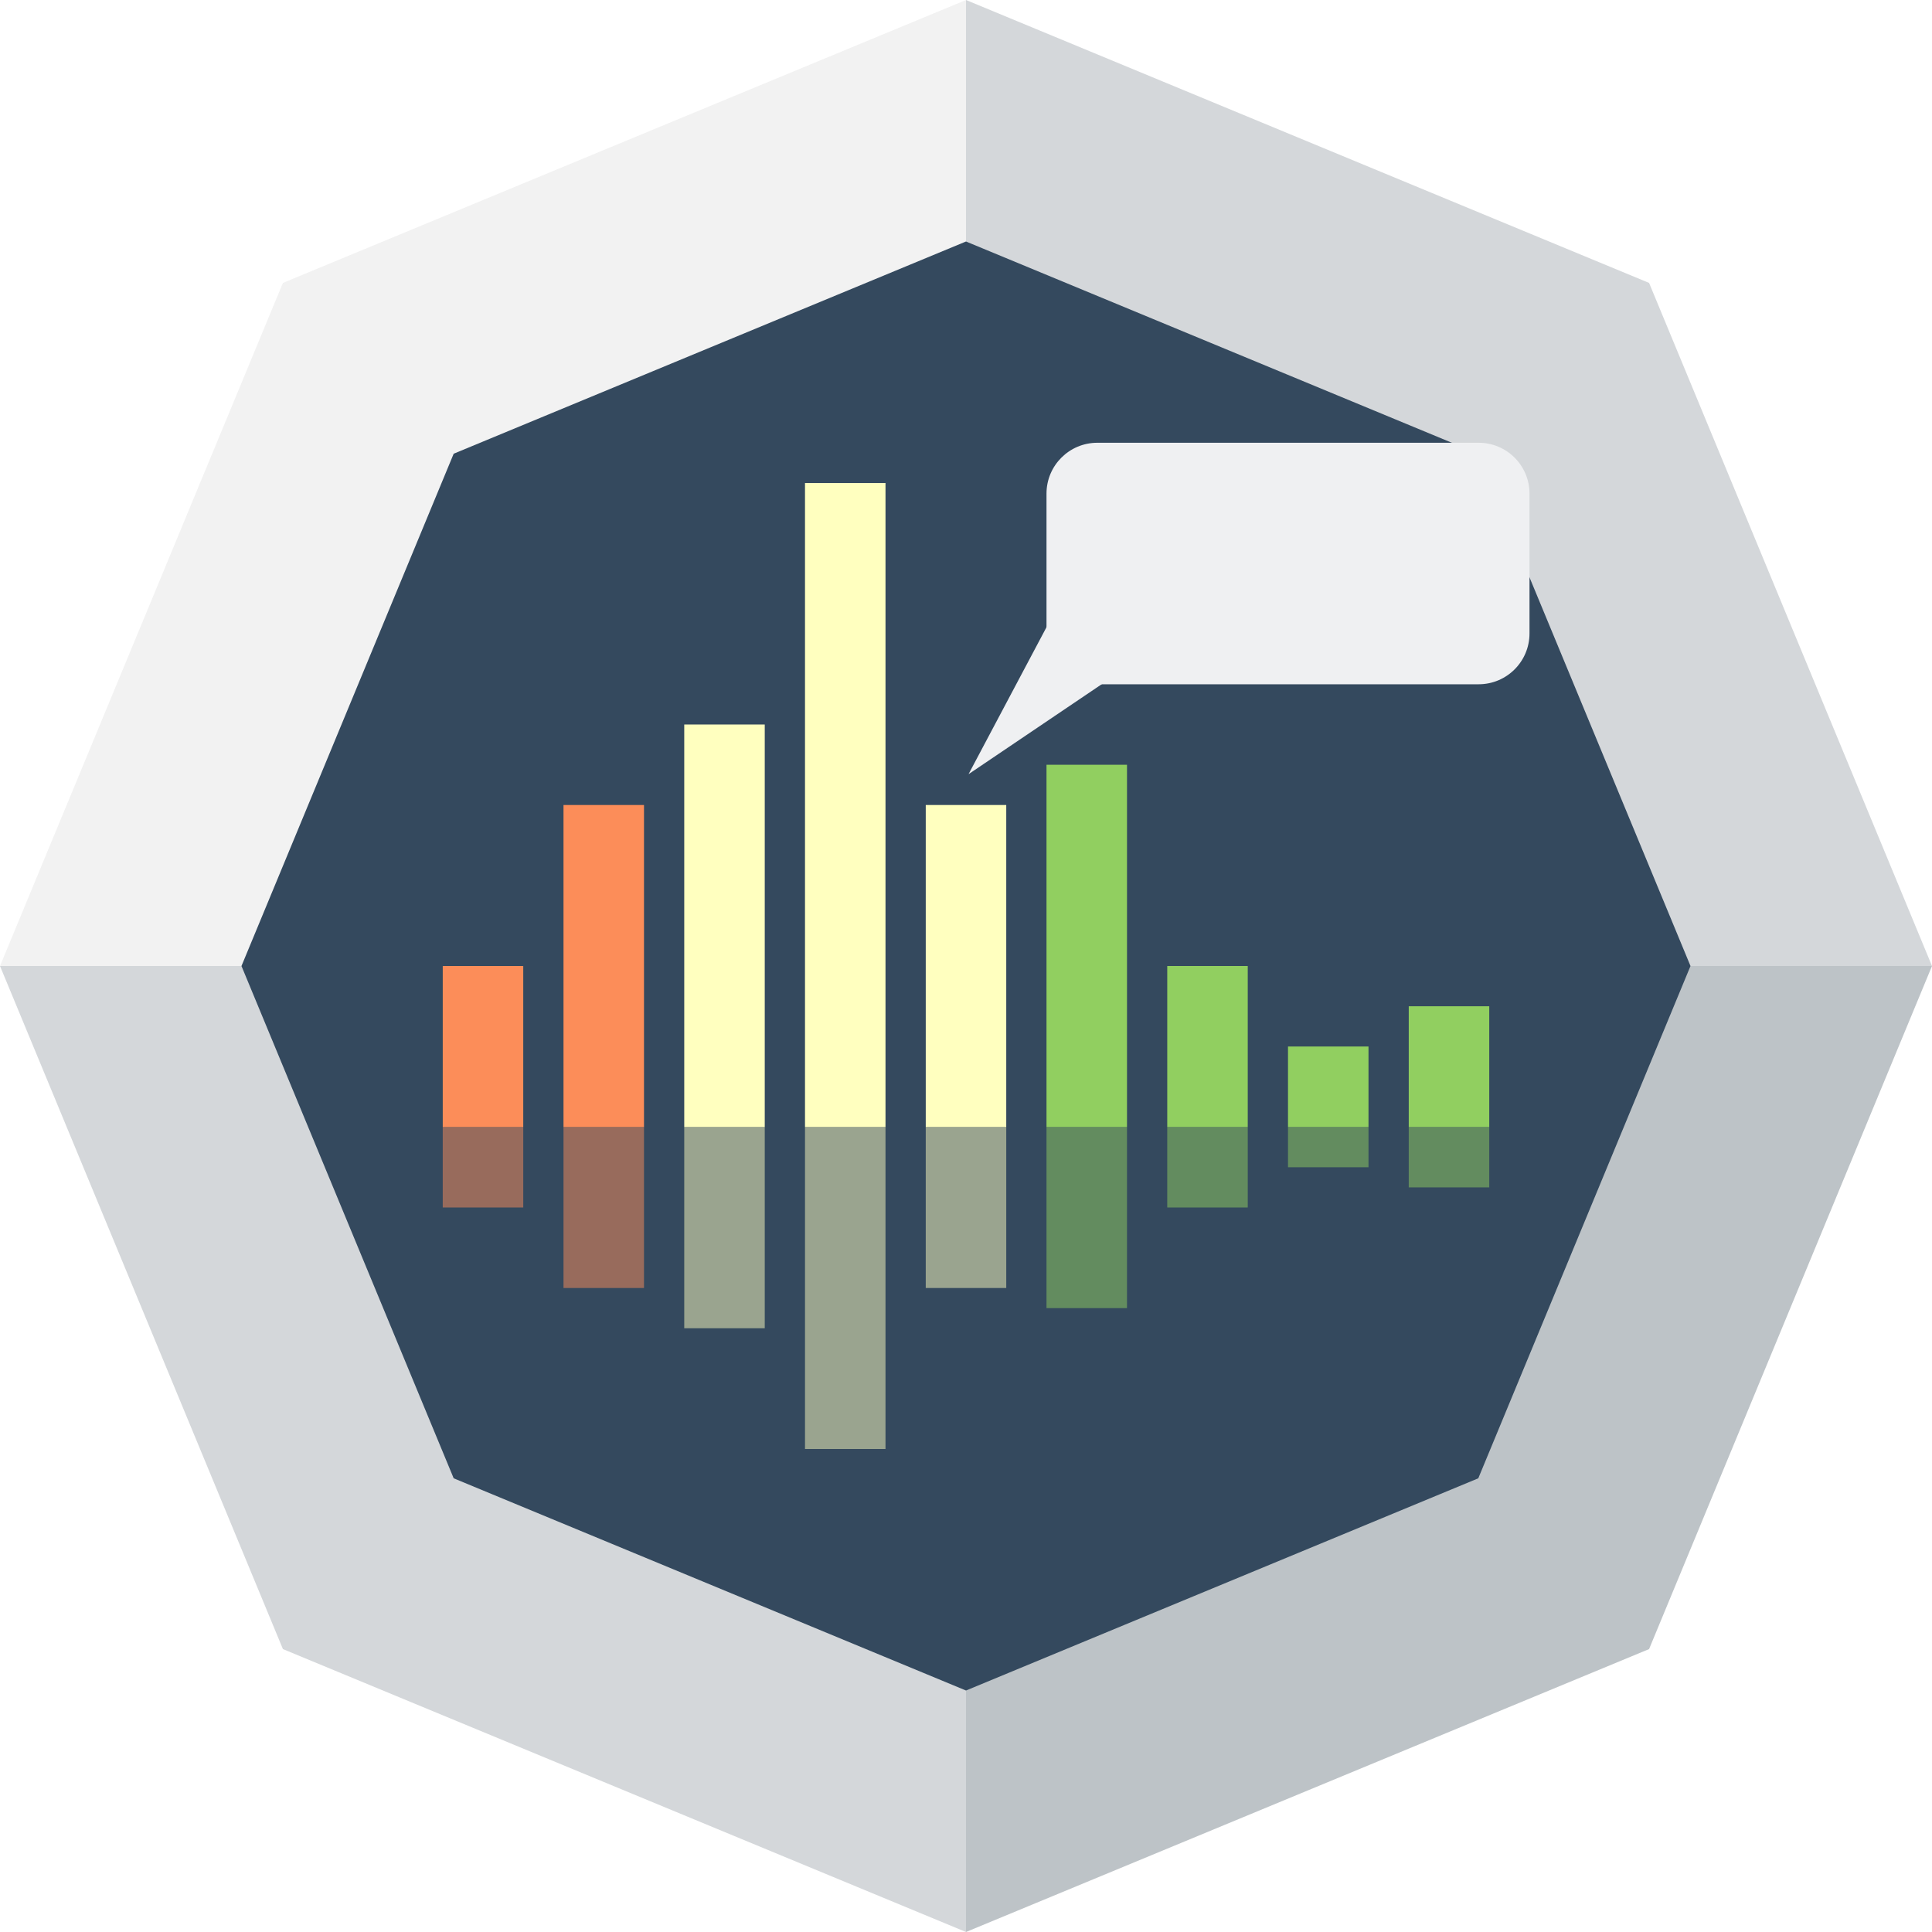
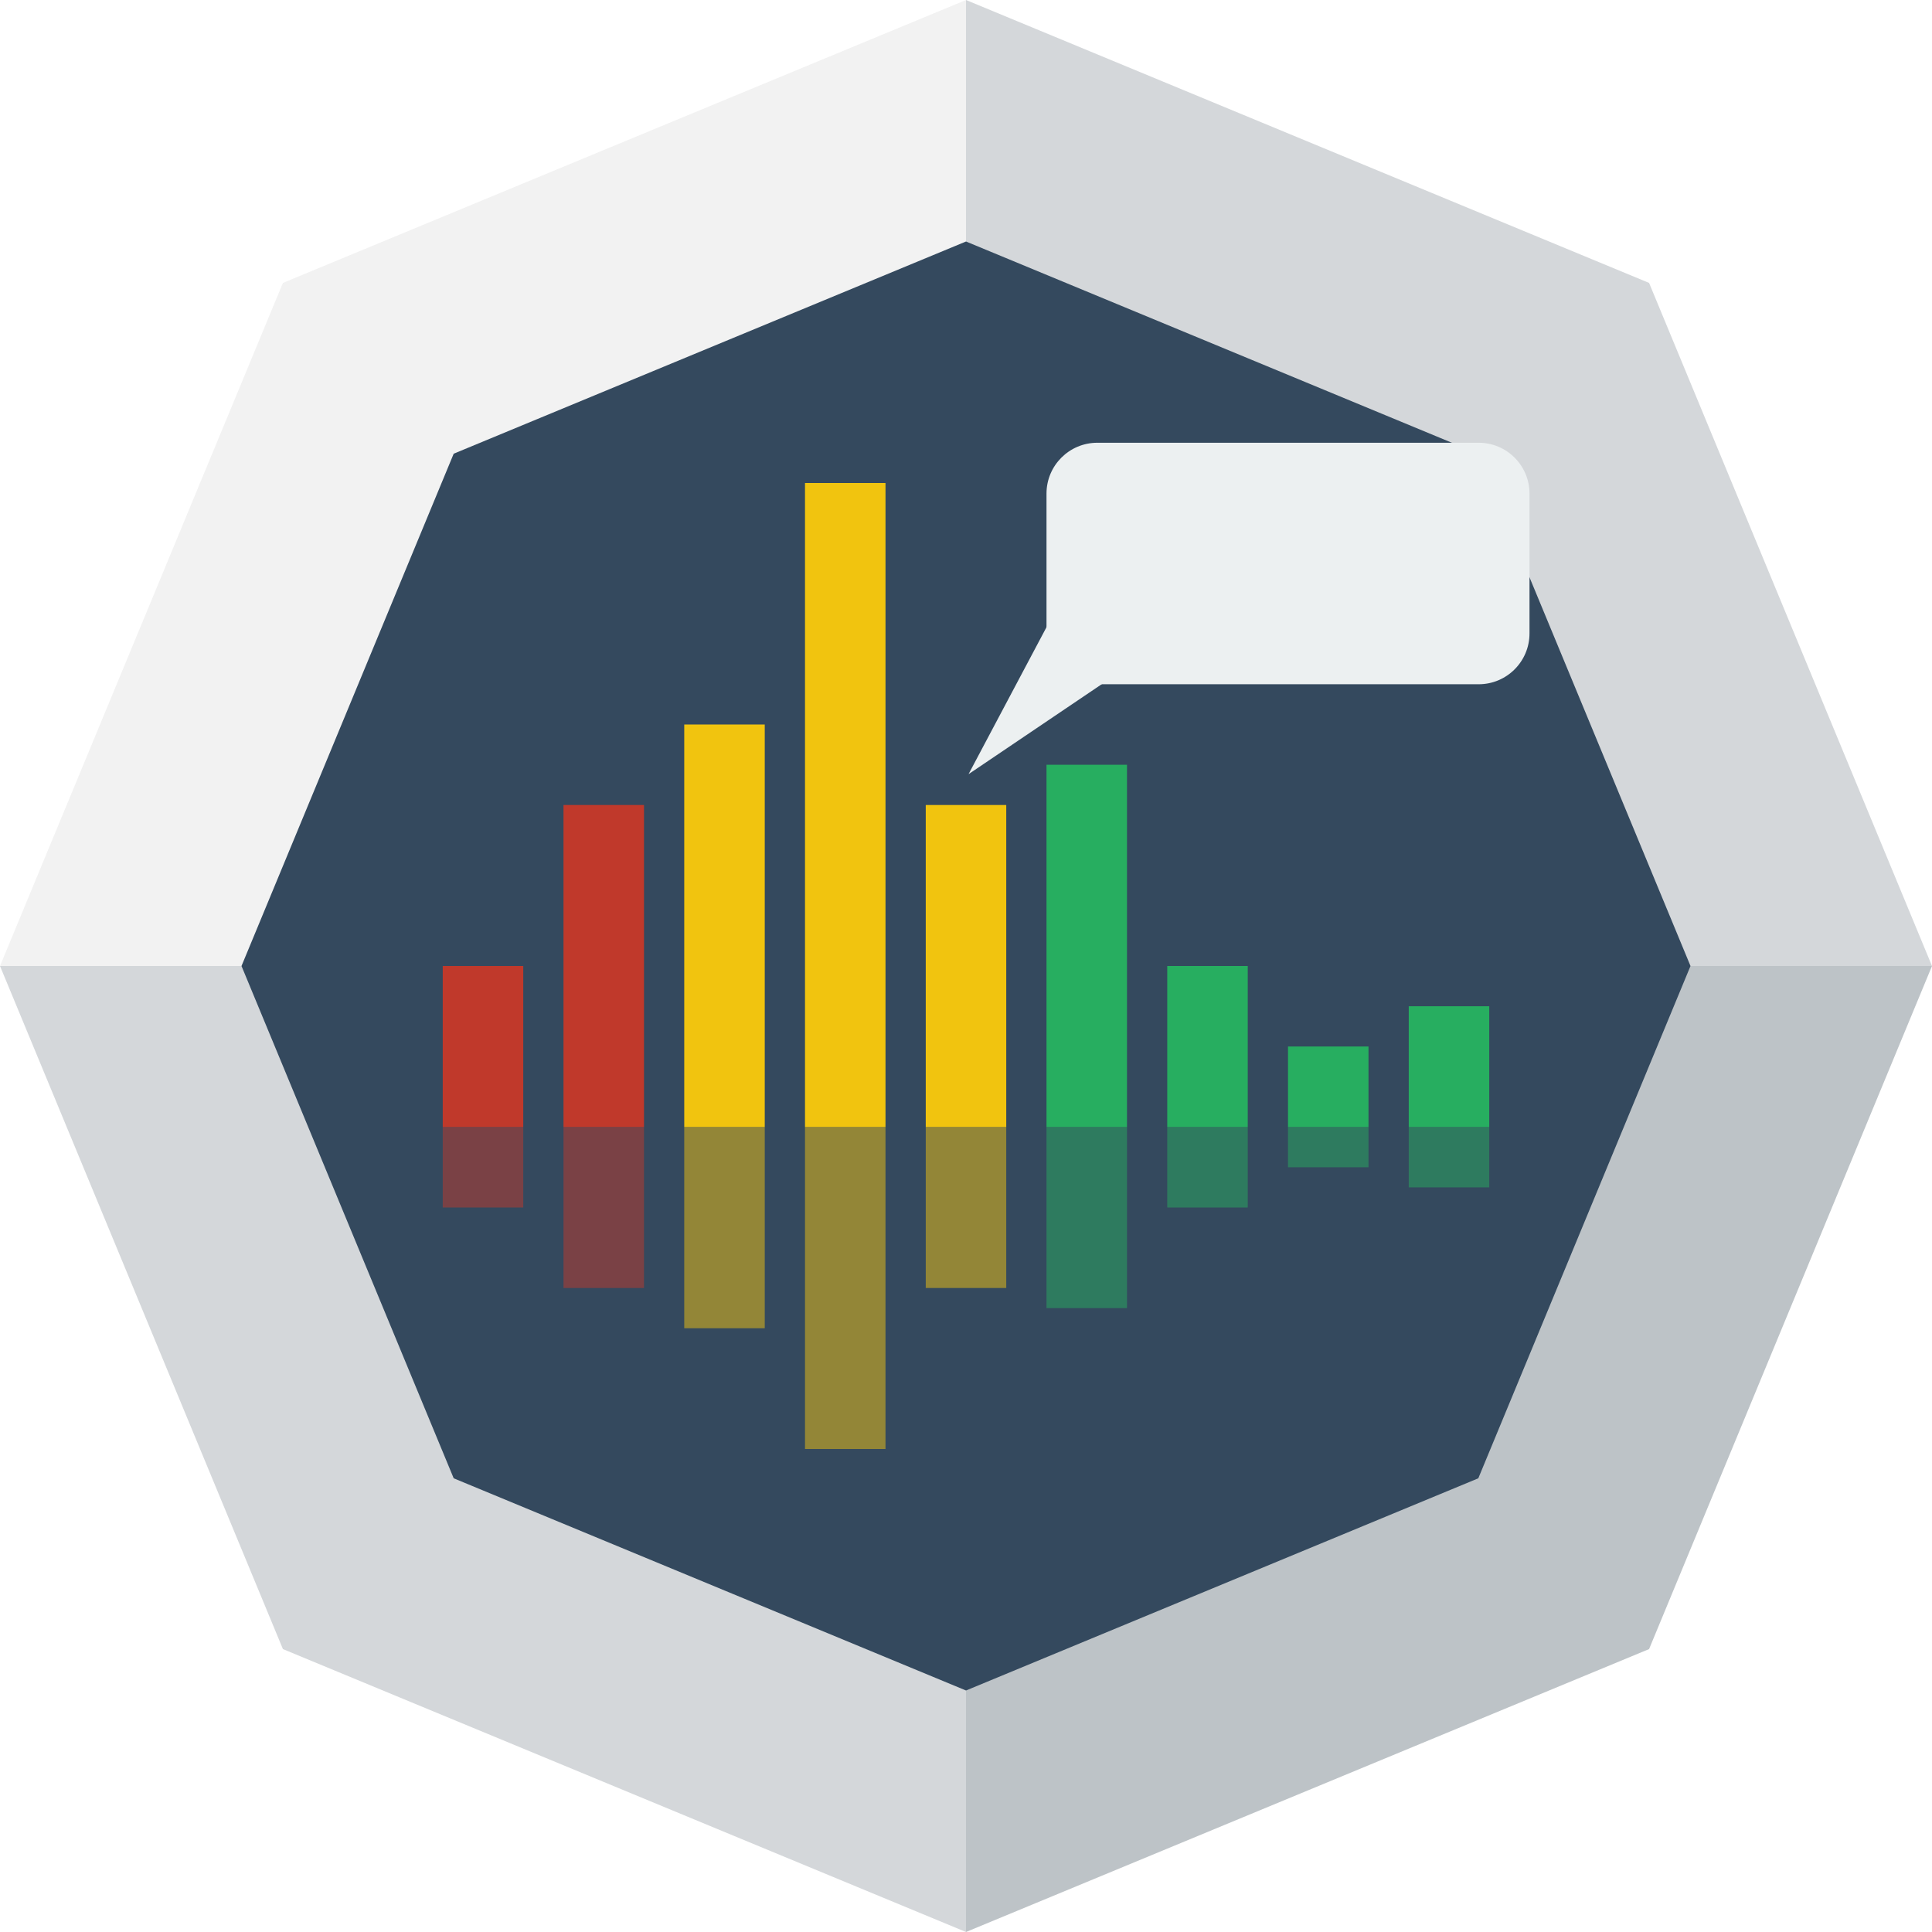
<svg xmlns="http://www.w3.org/2000/svg" version="1.1" width="48" height="48" id="svg2">
  <defs id="defs4" />
-   <g transform="translate(0,-1004.362)" id="layer1">
-     <path d="M 24,1052.362 7.029,1045.333 0,1028.362 l 24,0 z" id="path7799" style="fill:#d4d7da;fill-opacity:1;fill-rule:nonzero;stroke:none" />
-     <path d="m 24,1004.362 16.971,7.029 7.029,16.971 -24,0 z" id="path7801" style="fill:#d4d7da;fill-opacity:1;fill-rule:nonzero;stroke:none" />
-     <path d="m 0,1028.362 7.029,-16.971 16.971,-7.029 0,24 z" id="path7803" style="fill:#f2f2f2;fill-opacity:1;fill-rule:nonzero;stroke:none" />
-     <g transform="translate(0,1.7382813e-5)" id="g6521" style="fill:#eff0f2;fill-opacity:1" />
-     <g transform="translate(-277,-205)" id="g6630" style="fill:#eff0f2;fill-opacity:1" />
-     <path d="M 48,1028.362 40.971,1045.333 24,1052.362 l 0,-24 z" id="path7793" style="fill:#bdc3c7;fill-opacity:1;fill-rule:nonzero;stroke:none" />
-     <path d="m -17.644,-4.149 -8.657,20.899 -20.899,8.657 -20.899,-8.657 -8.657,-20.899 8.657,-20.899 20.899,-8.657 20.899,8.657 z" transform="matrix(0.6090224,0,0,0.6090224,52.74548,1030.889)" id="path7739" style="fill:#34495e;fill-opacity:1;fill-rule:nonzero;stroke:none" />
-     <g transform="translate(3,-3.99997)" id="g7741">
-       <rect width="2" height="4" ry="0" x="8" y="1032.362" id="rect7743" style="fill:#fc8d59;fill-opacity:1;fill-rule:nonzero;stroke:none" />
-       <rect width="2" height="8" ry="0" x="11" y="1028.362" id="rect7745" style="fill:#fc8d59;fill-opacity:1;fill-rule:nonzero;stroke:none" />
-       <rect width="2" height="10" ry="0" x="14" y="1026.362" id="rect7747" style="fill:#ffffbf;fill-opacity:1;fill-rule:nonzero;stroke:none" />
-       <rect width="2" height="16" ry="0" x="17" y="1020.362" id="rect7749" style="fill:#ffffbf;fill-opacity:1;fill-rule:nonzero;stroke:none" />
-       <rect width="2" height="8" ry="0" x="20" y="1028.362" id="rect7751" style="fill:#ffffbf;fill-opacity:1;fill-rule:nonzero;stroke:none" />
-       <rect width="2" height="9" ry="0" x="23" y="1027.362" id="rect7753" style="fill:#91cf60;fill-opacity:1;fill-rule:nonzero;stroke:none" />
-       <rect width="2" height="4" ry="0" x="26" y="1032.362" id="rect7755" style="fill:#91cf60;fill-opacity:1;fill-rule:nonzero;stroke:none" />
-       <rect width="2" height="2" ry="0" x="29" y="1034.362" id="rect7757" style="fill:#91cf60;fill-opacity:1;fill-rule:nonzero;stroke:none" />
-       <rect width="2" height="3" ry="0" x="32" y="1033.362" id="rect7759" style="fill:#91cf60;fill-opacity:1;fill-rule:nonzero;stroke:none" />
-     </g>
-     <g transform="matrix(1,0,0,-0.5,3,1550.543)" id="g7761" style="opacity:0.5">
-       <rect width="2" height="4" ry="0" x="8" y="1032.362" id="rect7763" style="fill:#fc8d59;fill-opacity:1;fill-rule:nonzero;stroke:none" />
-       <rect width="2" height="8" ry="0" x="11" y="1028.362" id="rect7765" style="fill:#fc8d59;fill-opacity:1;fill-rule:nonzero;stroke:none" />
-       <rect width="2" height="10" ry="0" x="14" y="1026.362" id="rect7767" style="fill:#ffffbf;fill-opacity:1;fill-rule:nonzero;stroke:none" />
-       <rect width="2" height="16" ry="0" x="17" y="1020.362" id="rect7769" style="fill:#ffffbf;fill-opacity:1;fill-rule:nonzero;stroke:none" />
-       <rect width="2" height="8" ry="0" x="20" y="1028.362" id="rect7771" style="fill:#ffffbf;fill-opacity:1;fill-rule:nonzero;stroke:none" />
-       <rect width="2" height="9" ry="0" x="23" y="1027.362" id="rect7773" style="fill:#91cf60;fill-opacity:1;fill-rule:nonzero;stroke:none" />
-       <rect width="2" height="4" ry="0" x="26" y="1032.362" id="rect7775" style="fill:#91cf60;fill-opacity:1;fill-rule:nonzero;stroke:none" />
-       <rect width="2" height="2" ry="0" x="29" y="1034.362" id="rect7777" style="fill:#91cf60;fill-opacity:1;fill-rule:nonzero;stroke:none" />
-       <rect width="2" height="3" ry="0" x="32" y="1033.362" id="rect7779" style="fill:#91cf60;fill-opacity:1;fill-rule:nonzero;stroke:none" />
-     </g>
-     <g transform="translate(-2,1.00031)" id="g7781" style="stroke:none">
-       <rect width="12" height="6" rx="1.263" x="28" y="1014.362" id="rect7783" style="fill:#eff0f2;fill-opacity:1;fill-rule:nonzero;stroke:none" />
-       <path d="m 28.096,1018.763 -2.033,3.833 3.503,-2.366 z" id="path7785" style="fill:#eff0f2;fill-opacity:1;stroke:none" />
-     </g>
+   <path d="M 24,48 7.029,40.971 2e-6,24 24,24 z" id="path4075" style="fill:#d4d7da;fill-opacity:1;fill-rule:nonzero;stroke:none" />
+   <path d="m 24,0 16.971,7.029 7.029,16.971 -24,0 z" id="path4077" style="fill:#d4d7da;fill-opacity:1;fill-rule:nonzero;stroke:none" />
+   <path d="M 2e-6,24 7.029,7.029 24,0 l 0,24 z" id="path4079" style="fill:#f2f2f2;fill-opacity:1;fill-rule:nonzero;stroke:none" />
+   <path d="M 48,24 40.971,40.971 24,48 l 0,-24 z" id="path4081" style="fill:#bdc3c7;fill-opacity:1;fill-rule:nonzero;stroke:none" />
+   <g transform="translate(70.00357,-1004.362)" id="g3937" style="fill:#eff0f2;fill-opacity:1" />
+   <g transform="translate(-206.9964,-1209.362)" id="g3939" style="fill:#eff0f2;fill-opacity:1" />
+   <path d="M 42,24 36.728,36.728 24,42 11.272,36.728 6,24 11.272,11.272 24,6 36.728,11.272 z" id="path3949" style="fill:#34495e;fill-opacity:1;fill-rule:nonzero;stroke:none" />
+   <rect width="2" height="4" ry="0" x="11" y="24" id="rect3951" style="fill:#c0392b;fill-opacity:1;fill-rule:nonzero;stroke:none" />
+   <rect width="2" height="8" ry="0" x="14" y="20" id="rect3953" style="fill:#c0392b;fill-opacity:1;fill-rule:nonzero;stroke:none" />
+   <rect width="2" height="10" ry="0" x="17" y="18" id="rect3955" style="fill:#f1c40f;fill-opacity:1;fill-rule:nonzero;stroke:none" />
+   <rect width="2" height="16" ry="0" x="20" y="12" id="rect3957" style="fill:#f1c40f;fill-opacity:1;fill-rule:nonzero;stroke:none" />
+   <rect width="2" height="8" ry="0" x="23" y="20" id="rect3959" style="fill:#f1c40f;fill-opacity:1;fill-rule:nonzero;stroke:none" />
+   <rect width="2" height="9" ry="0" x="26" y="19" id="rect3961" style="fill:#27ae60;fill-opacity:1;fill-rule:nonzero;stroke:none" />
+   <rect width="2" height="4" ry="0" x="29" y="24" id="rect3963" style="fill:#27ae60;fill-opacity:1;fill-rule:nonzero;stroke:none" />
+   <rect width="2" height="2" ry="0" x="32" y="26" id="rect3965" style="fill:#27ae60;fill-opacity:1;fill-rule:nonzero;stroke:none" />
+   <rect width="2" height="3" ry="0" x="35" y="25" id="rect3967" style="fill:#27ae60;fill-opacity:1;fill-rule:nonzero;stroke:none" />
+   <rect width="2" height="2" ry="0" x="11" y="-30" transform="scale(1,-1)" id="rect3969" style="opacity:0.5;fill:#c0392b;fill-opacity:1;fill-rule:nonzero;stroke:none" />
+   <rect width="2" height="4" ry="0" x="14" y="-32" transform="scale(1,-1)" id="rect3971" style="opacity:0.5;fill:#c0392b;fill-opacity:1;fill-rule:nonzero;stroke:none" />
+   <rect width="2" height="5" ry="0" x="17" y="-33" transform="scale(1,-1)" id="rect3973" style="opacity:0.5;fill:#f1c40f;fill-opacity:1;fill-rule:nonzero;stroke:none" />
+   <rect width="2" height="8" ry="0" x="20" y="-36" transform="scale(1,-1)" id="rect3975" style="opacity:0.5;fill:#f1c40f;fill-opacity:1;fill-rule:nonzero;stroke:none" />
+   <rect width="2" height="4" ry="0" x="23" y="-32" transform="scale(1,-1)" id="rect3977" style="opacity:0.5;fill:#f1c40f;fill-opacity:1;fill-rule:nonzero;stroke:none" />
+   <rect width="2" height="4.5" ry="0" x="26" y="-32.5" transform="scale(1,-1)" id="rect3979" style="opacity:0.5;fill:#27ae60;fill-opacity:1;fill-rule:nonzero;stroke:none" />
+   <rect width="2" height="2" ry="0" x="29" y="-30" transform="scale(1,-1)" id="rect3981" style="opacity:0.5;fill:#27ae60;fill-opacity:1;fill-rule:nonzero;stroke:none" />
+   <rect width="2" height="1" ry="0" x="32" y="-29" transform="scale(1,-1)" id="rect3983" style="opacity:0.5;fill:#27ae60;fill-opacity:1;fill-rule:nonzero;stroke:none" />
+   <rect width="2" height="1.5" ry="0" x="35" y="-29.5" transform="scale(1,-1)" id="rect3985" style="opacity:0.5;fill:#27ae60;fill-opacity:1;fill-rule:nonzero;stroke:none" />
+   <g transform="translate(-2,-1003.362)" id="g3987" style="stroke:none">
+     <rect width="12" height="6" rx="1.263" x="28" y="1014.362" id="rect3989" style="fill:#ecf0f1;fill-opacity:1;fill-rule:nonzero;stroke:none" />
+     <path d="m 28.096,1018.763 -2.033,3.833 3.503,-2.366 z" id="path3991" style="fill:#ecf0f1;fill-opacity:1;stroke:none" />
  </g>
</svg>
